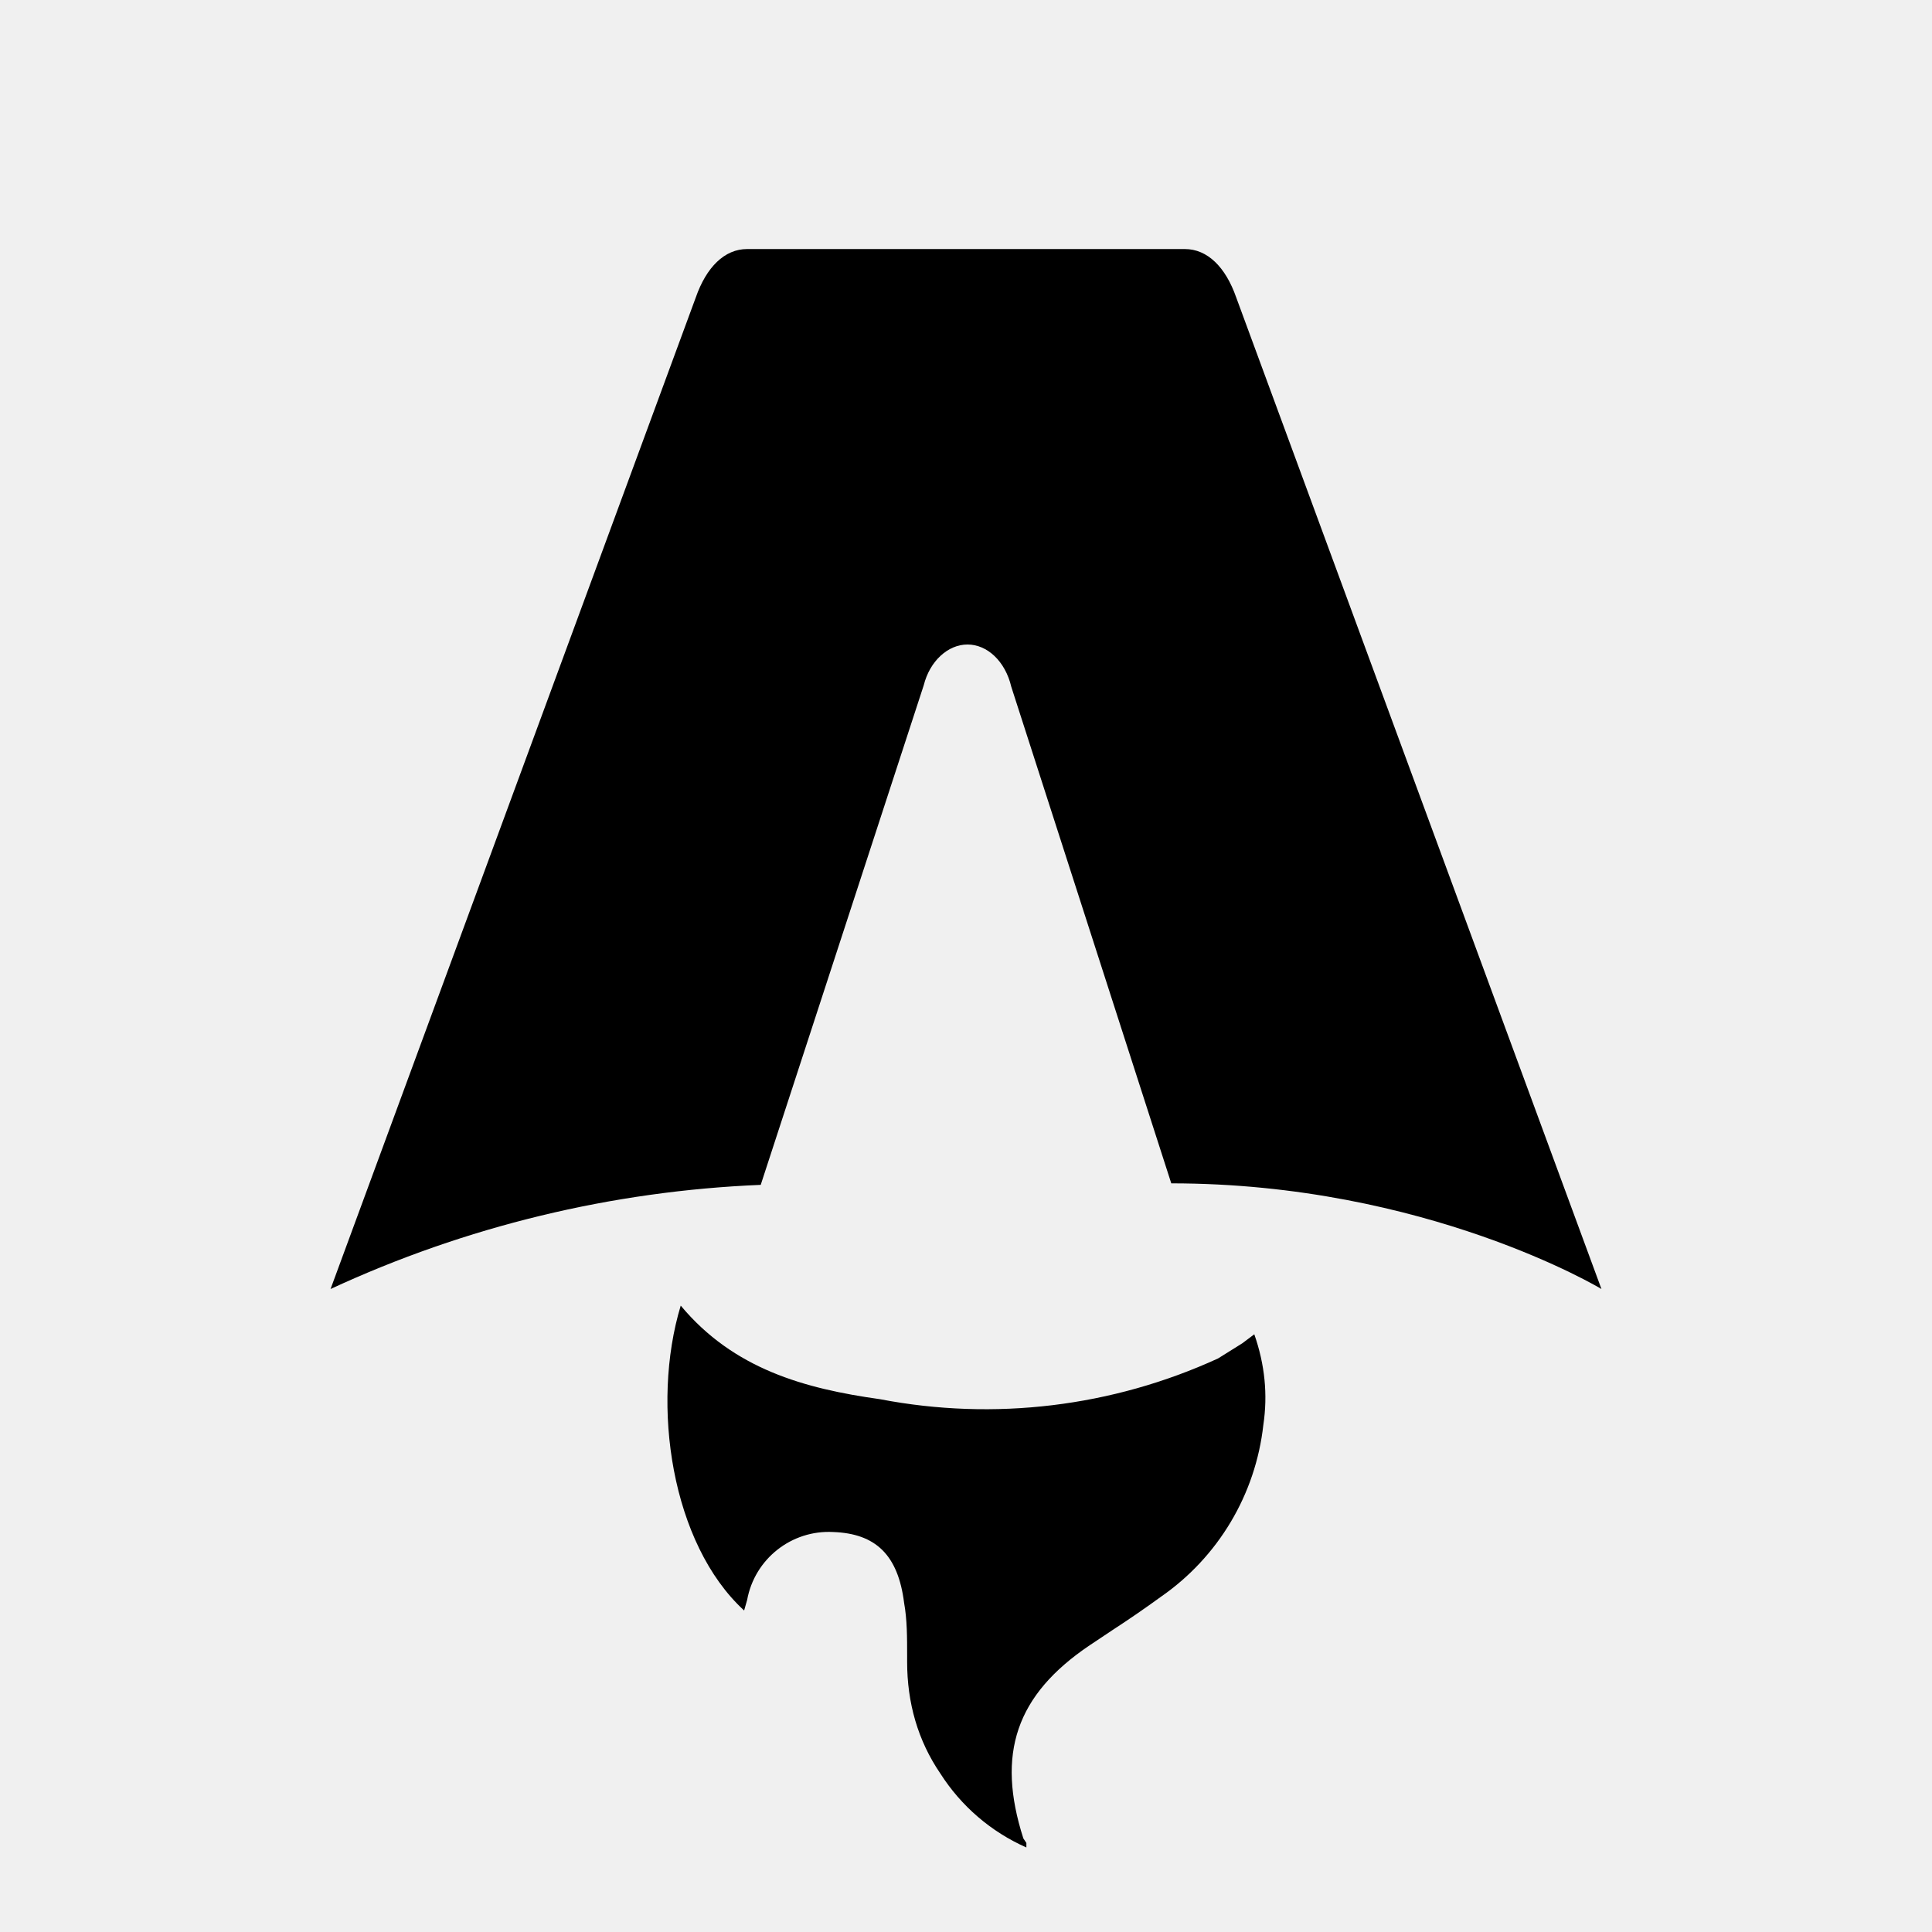
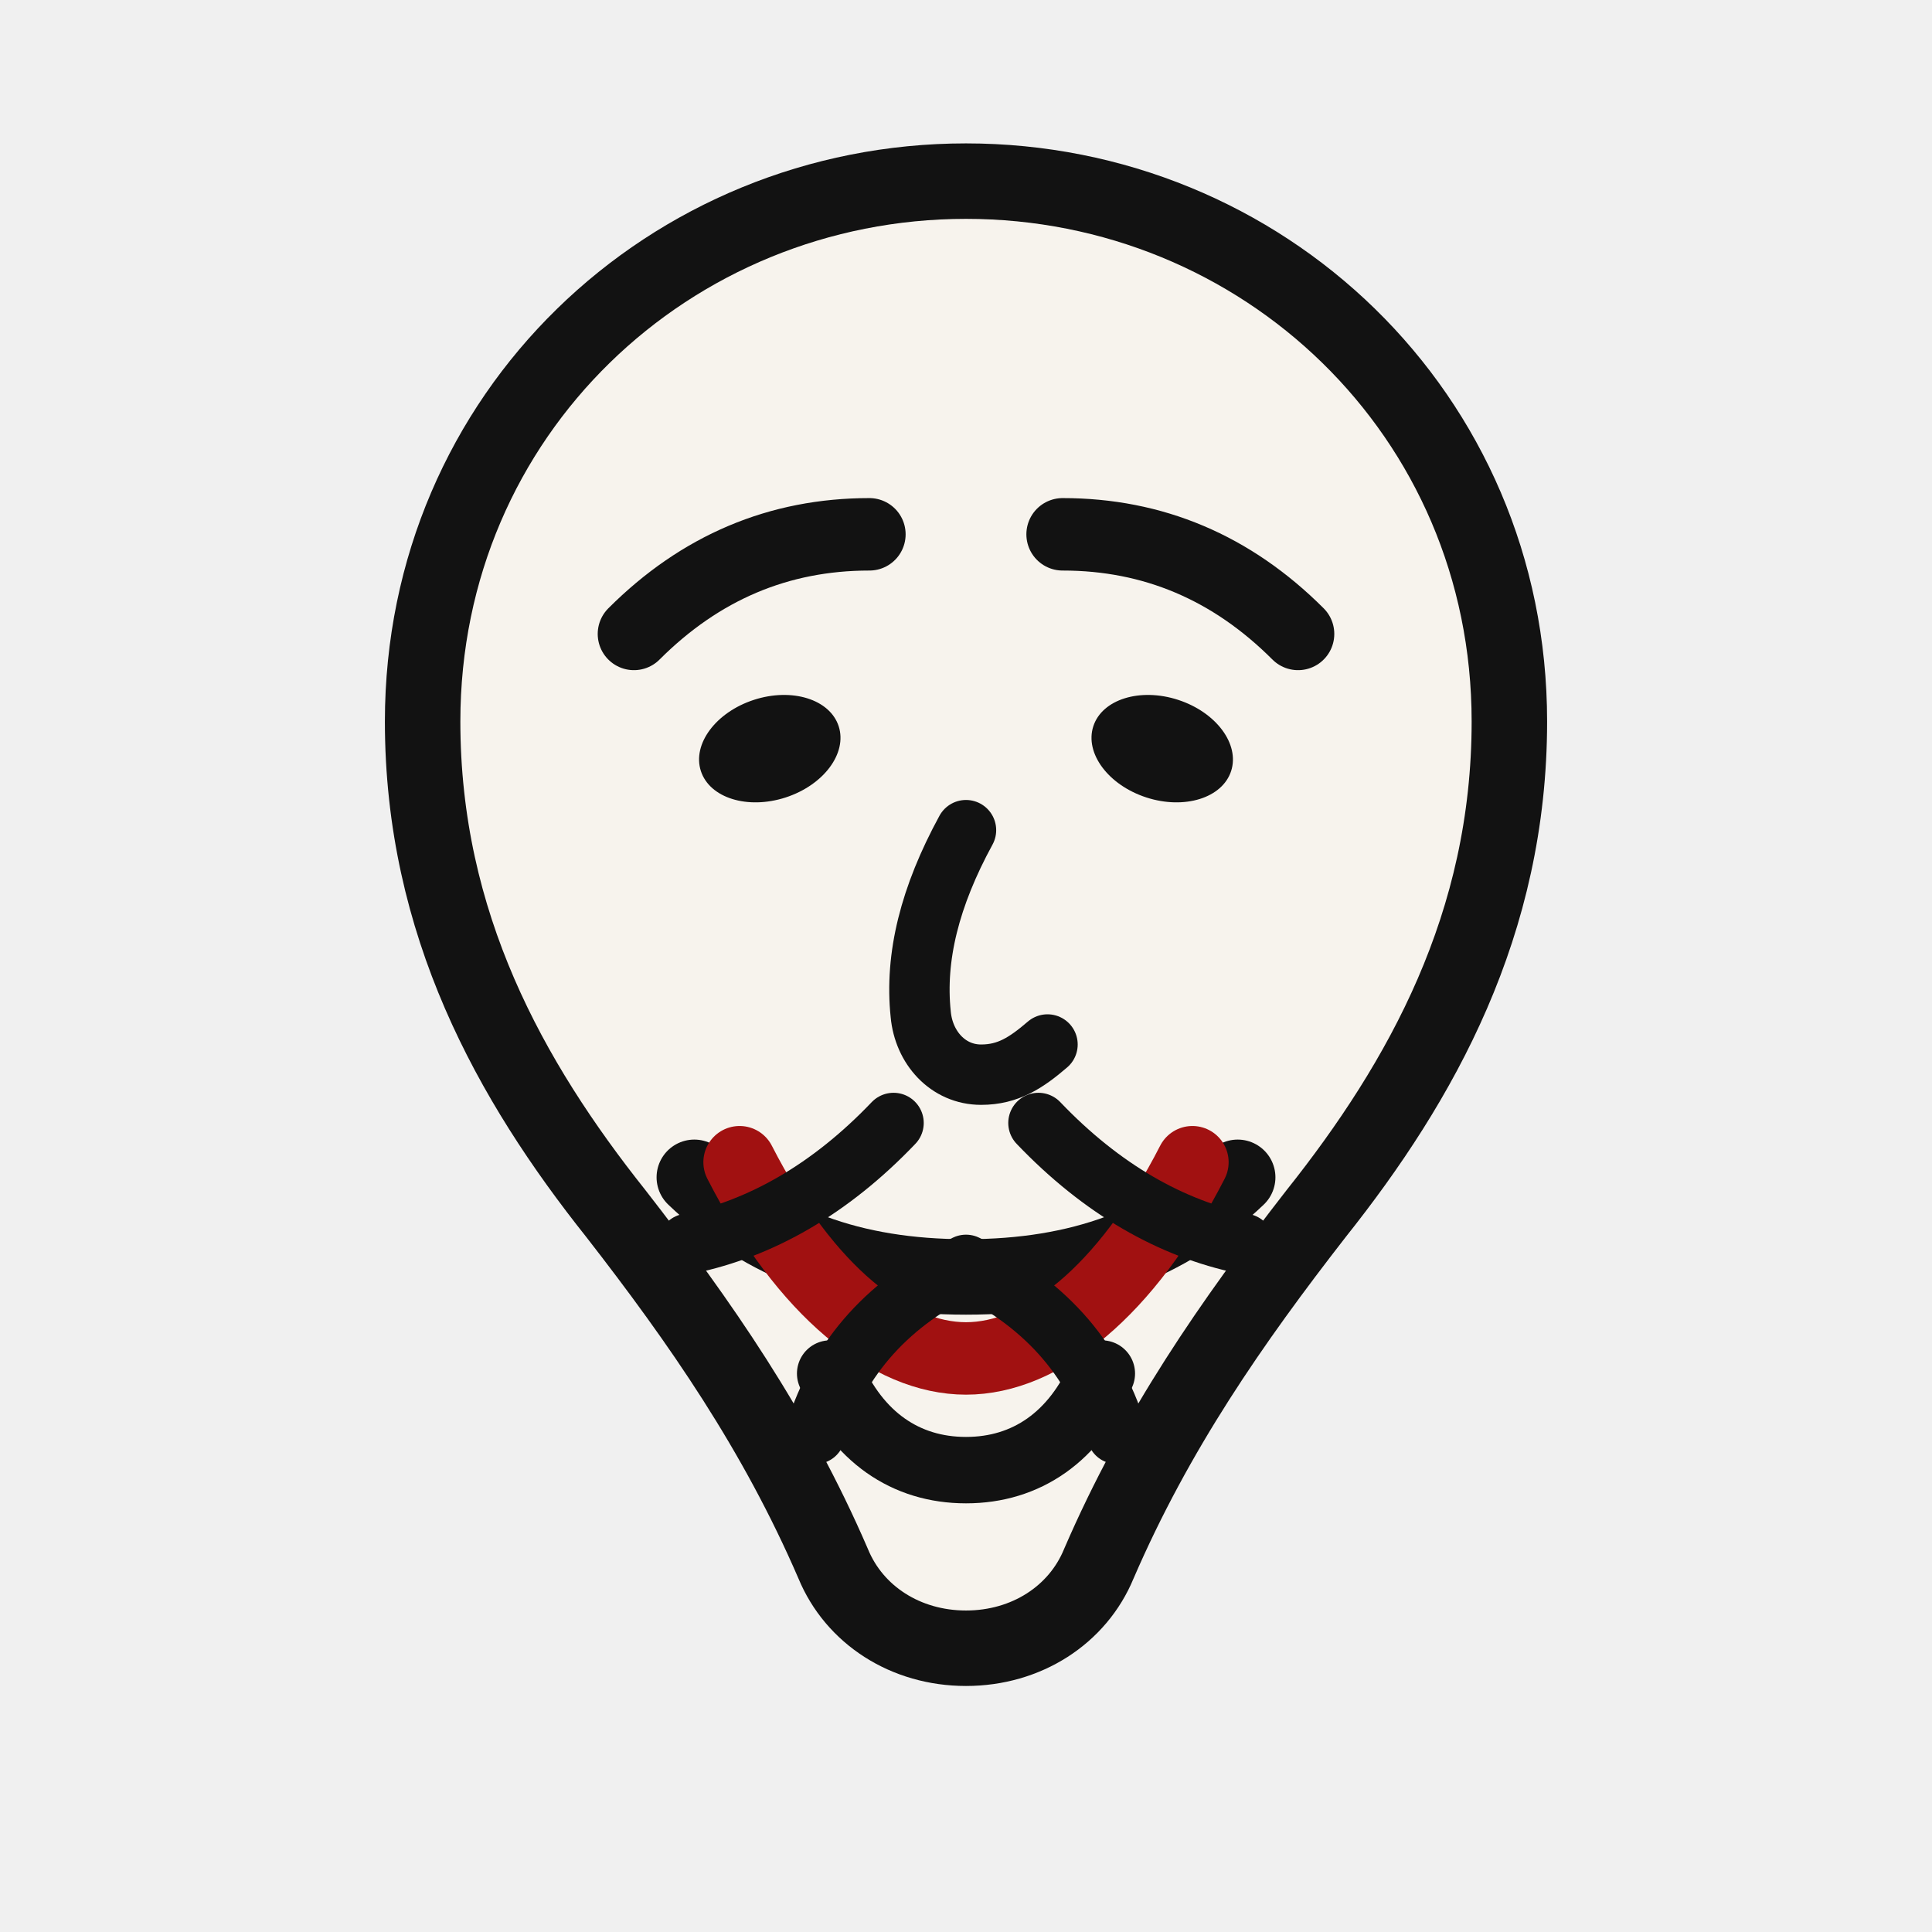
- <svg xmlns="http://www.w3.org/2000/svg" fill="none" viewBox="0 0 128 128">
-   <path d="M50.4 78.5a75.1 75.1 0 0 0-28.5 6.9l24.2-65.7c.7-2 1.9-3.2 3.4-3.2h29c1.5 0 2.7 1.2 3.4 3.2l24.2 65.7s-11.6-7-28.5-7L67 45.5c-.4-1.7-1.6-2.8-2.9-2.8-1.3 0-2.5 1.1-2.9 2.7L50.4 78.5Zm-1.1 28.2Zm-4.2-20.2c-2 6.6-.6 15.8 4.2 20.2a17.5 17.5 0 0 1 .2-.7 5.5 5.5 0 0 1 5.7-4.5c2.8.1 4.3 1.5 4.7 4.7.2 1.1.2 2.3.2 3.5v.4c0 2.7.7 5.2 2.2 7.4a13 13 0 0 0 5.7 4.9v-.3l-.2-.3c-1.8-5.6-.5-9.5 4.4-12.8l1.5-1a73 73 0 0 0 3.2-2.2 16 16 0 0 0 6.8-11.4c.3-2 .1-4-.6-6l-.8.6-1.6 1a37 37 0 0 1-22.4 2.7c-5-.7-9.7-2-13.2-6.2Z" />
-   <style>
-         path { fill: #000; }
-         @media (prefers-color-scheme: dark) {
-             path { fill: #FFF; }
-         }
-     </style>
+ <svg xmlns="http://www.w3.org/2000/svg" viewBox="0 0 64 64" fill="none">
+   <path d="M32 6c-9.8 0-18 7.7-18 17.9 0 6.7 2.9 11.9 6.4 16.3 2.8 3.6 5.3 7.2 7.2 11.6.7 1.7 2.4 2.8 4.4 2.8s3.7-1.1 4.4-2.8c1.9-4.4 4.4-8 7.2-11.6C47.1 35.8 50 30.6 50 23.9 50 13.7 41.8 6 32 6Z" fill="#F7F3ED" />
+   <path d="M32 6c-9.8 0-18 7.7-18 17.9 0 6.7 2.9 11.9 6.4 16.3 2.8 3.6 5.3 7.2 7.2 11.6.7 1.7 2.4 2.8 4.4 2.8s3.7-1.1 4.4-2.8c1.9-4.4 4.4-8 7.2-11.6C47.1 35.8 50 30.6 50 23.9 50 13.7 41.8 6 32 6Z" stroke="#121212" stroke-width="2.5" stroke-linejoin="round" />
+   <path d="M21 21c2.2-2.2 4.8-3.3 7.8-3.3" stroke="#121212" stroke-width="2.4" stroke-linecap="round" />
+   <path d="M43 21c-2.2-2.2-4.8-3.3-7.8-3.3" stroke="#121212" stroke-width="2.4" stroke-linecap="round" />
+   <ellipse cx="25.5" cy="24.8" rx="2.4" ry="1.7" fill="#121212" transform="rotate(-18 25.5 24.8)" />
+   <ellipse cx="38.5" cy="24.8" rx="2.4" ry="1.7" fill="#121212" transform="rotate(18 38.5 24.8)" />
+   <path d="M32 27.5c-1.2 2.2-1.7 4.2-1.5 6.1.1 1.1.9 2 2 2 .9 0 1.5-.4 2.2-1" stroke="#121212" stroke-width="2" stroke-linecap="round" stroke-linejoin="round" />
+   <path d="M23 39c2.3 2.2 5.2 3.3 9 3.3s6.7-1.1 9-3.3" stroke="#121212" stroke-width="2.5" stroke-linecap="round" />
+   <path d="M24.5 38.5c2.2 4.3 5 6.5 7.5 6.5s5.3-2.2 7.5-6.5" stroke="#A11111" stroke-width="2.4" stroke-linecap="round" />
+   <path d="M22.8 41.2c2.4-.5 4.7-1.8 6.8-4" stroke="#121212" stroke-width="2" stroke-linecap="round" />
+   <path d="M41.2 41.2c-2.4-.5-4.7-1.8-6.8-4" stroke="#121212" stroke-width="2" stroke-linecap="round" />
+   <path d="M27.5 45.5c.9 2.1 2.5 3.2 4.5 3.2s3.6-1.1 4.5-3.2" stroke="#121212" stroke-width="2.2" stroke-linecap="round" />
+   <path d="M27 47.5c.8-2.6 2.5-4.4 5-5.6 2.5 1.2 4.2 3 5 5.6" stroke="#121212" stroke-width="2" stroke-linecap="round" stroke-linejoin="round" />
</svg>
